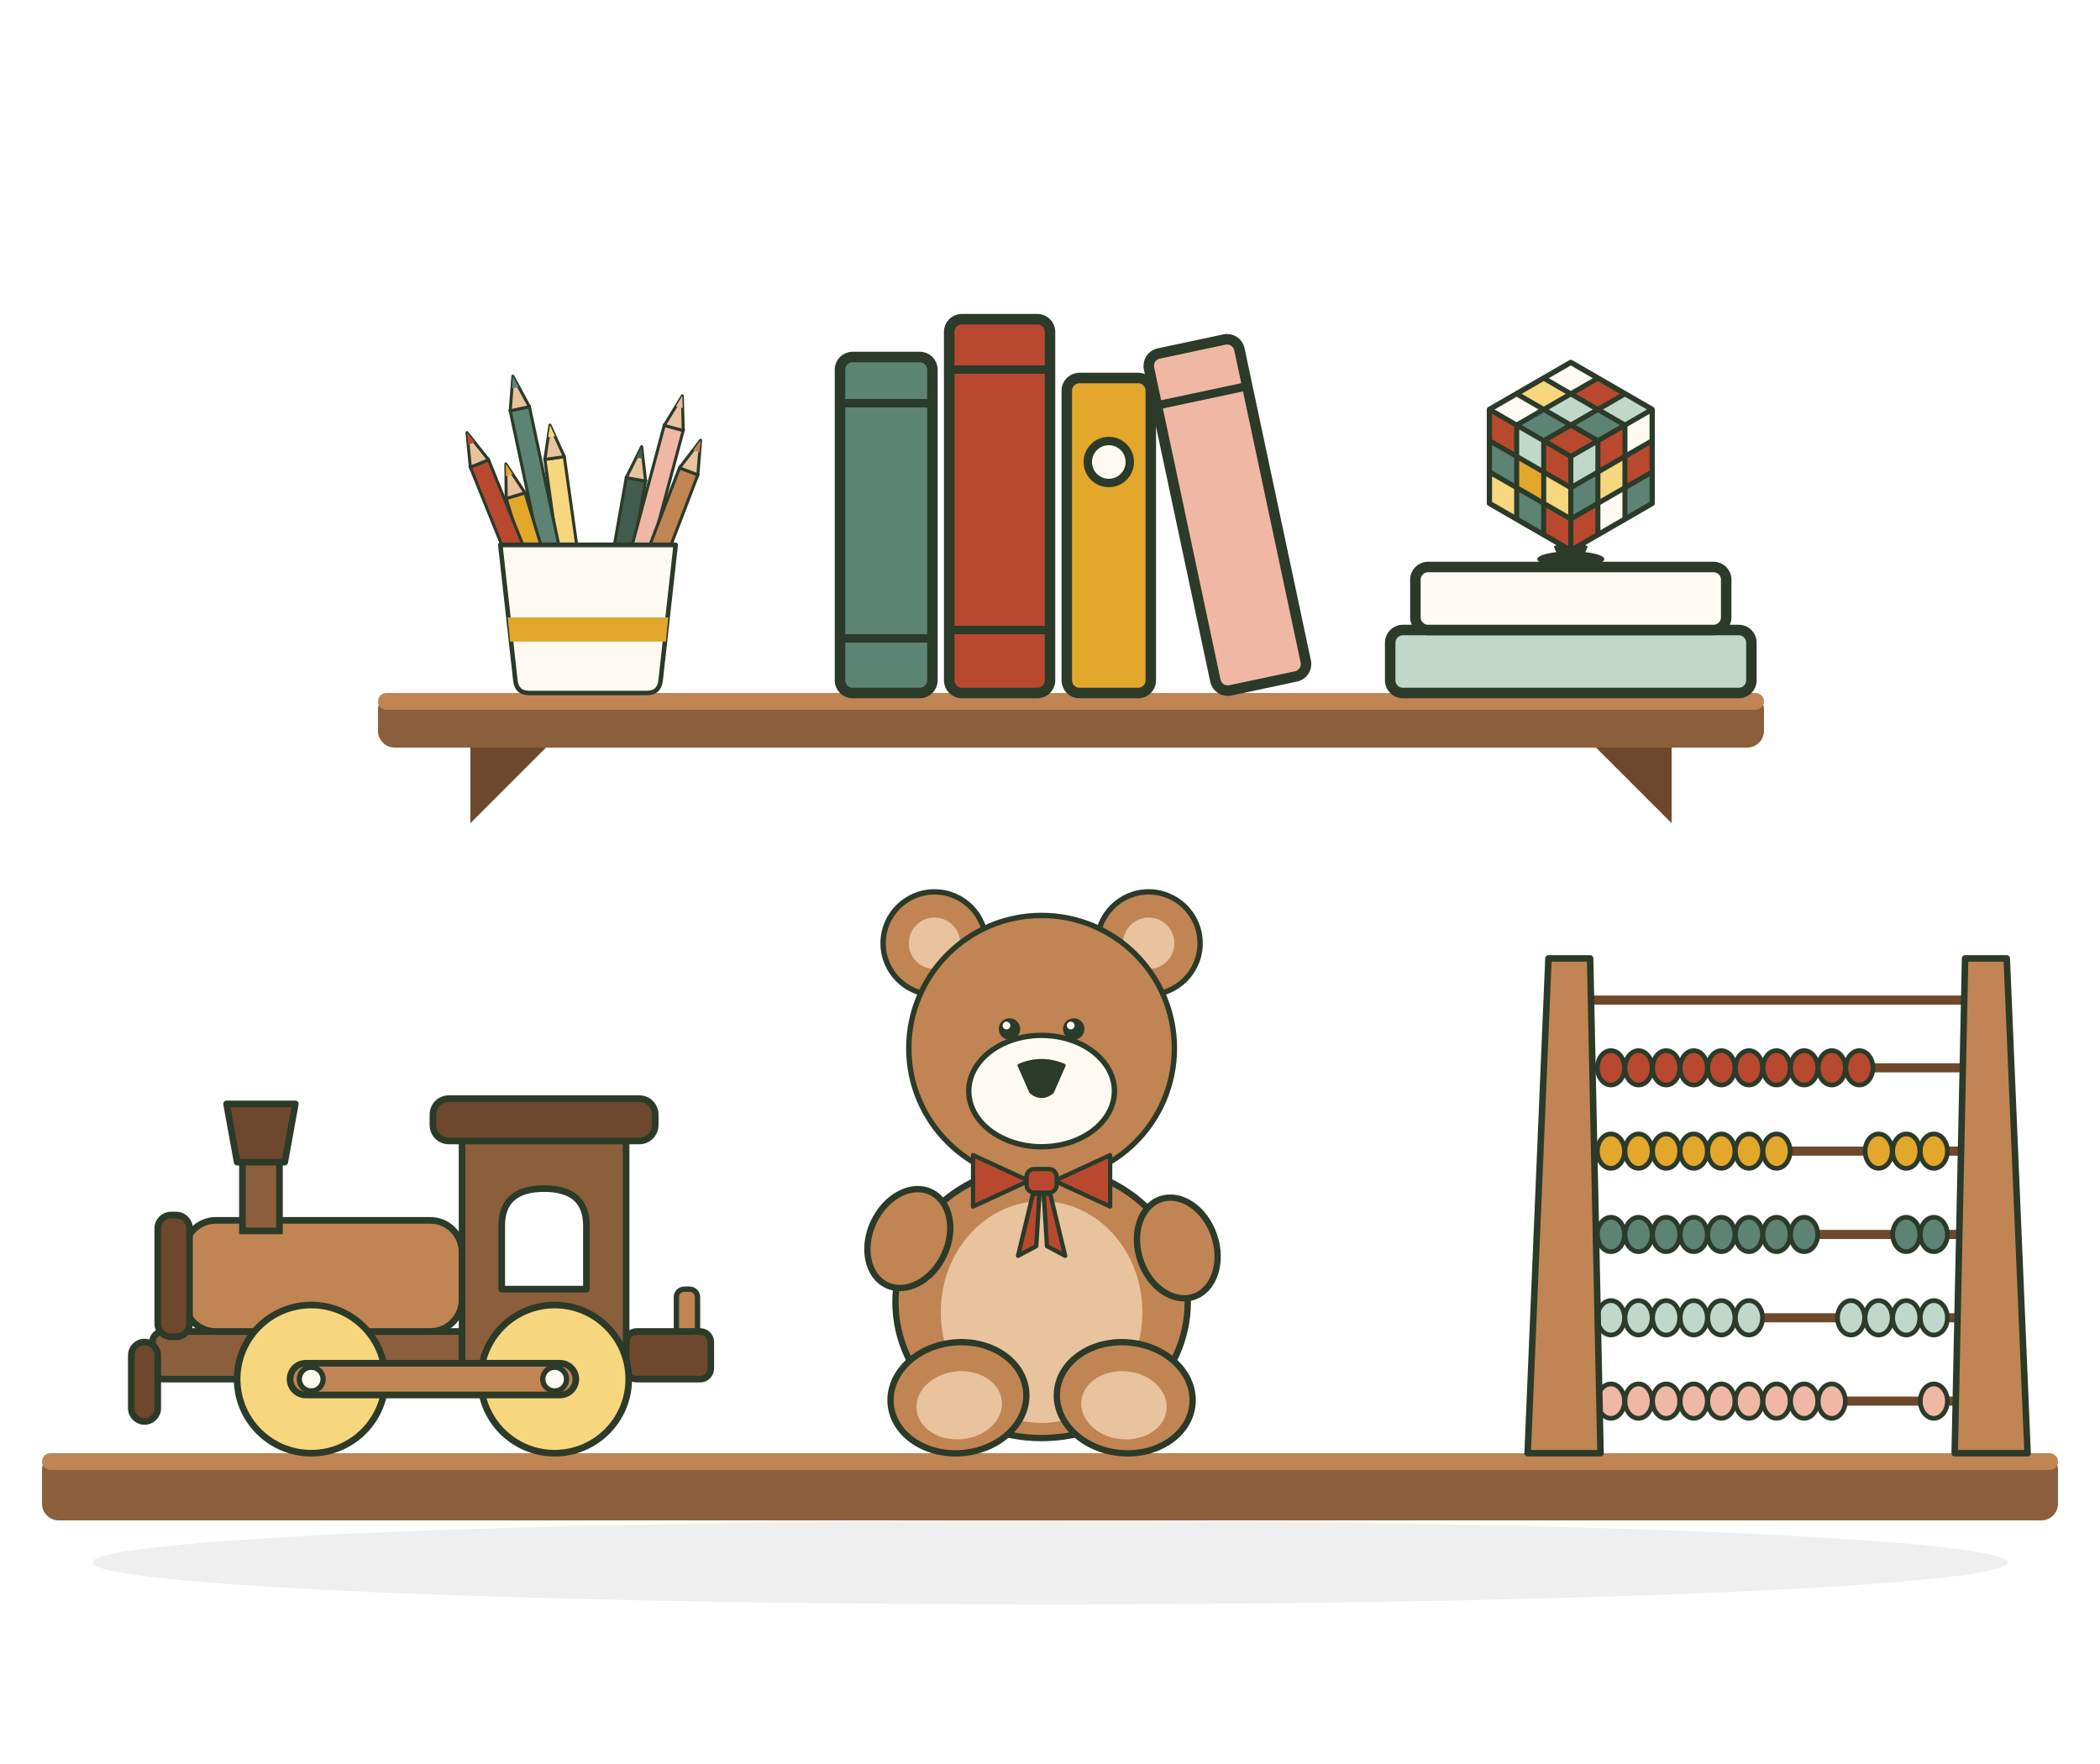
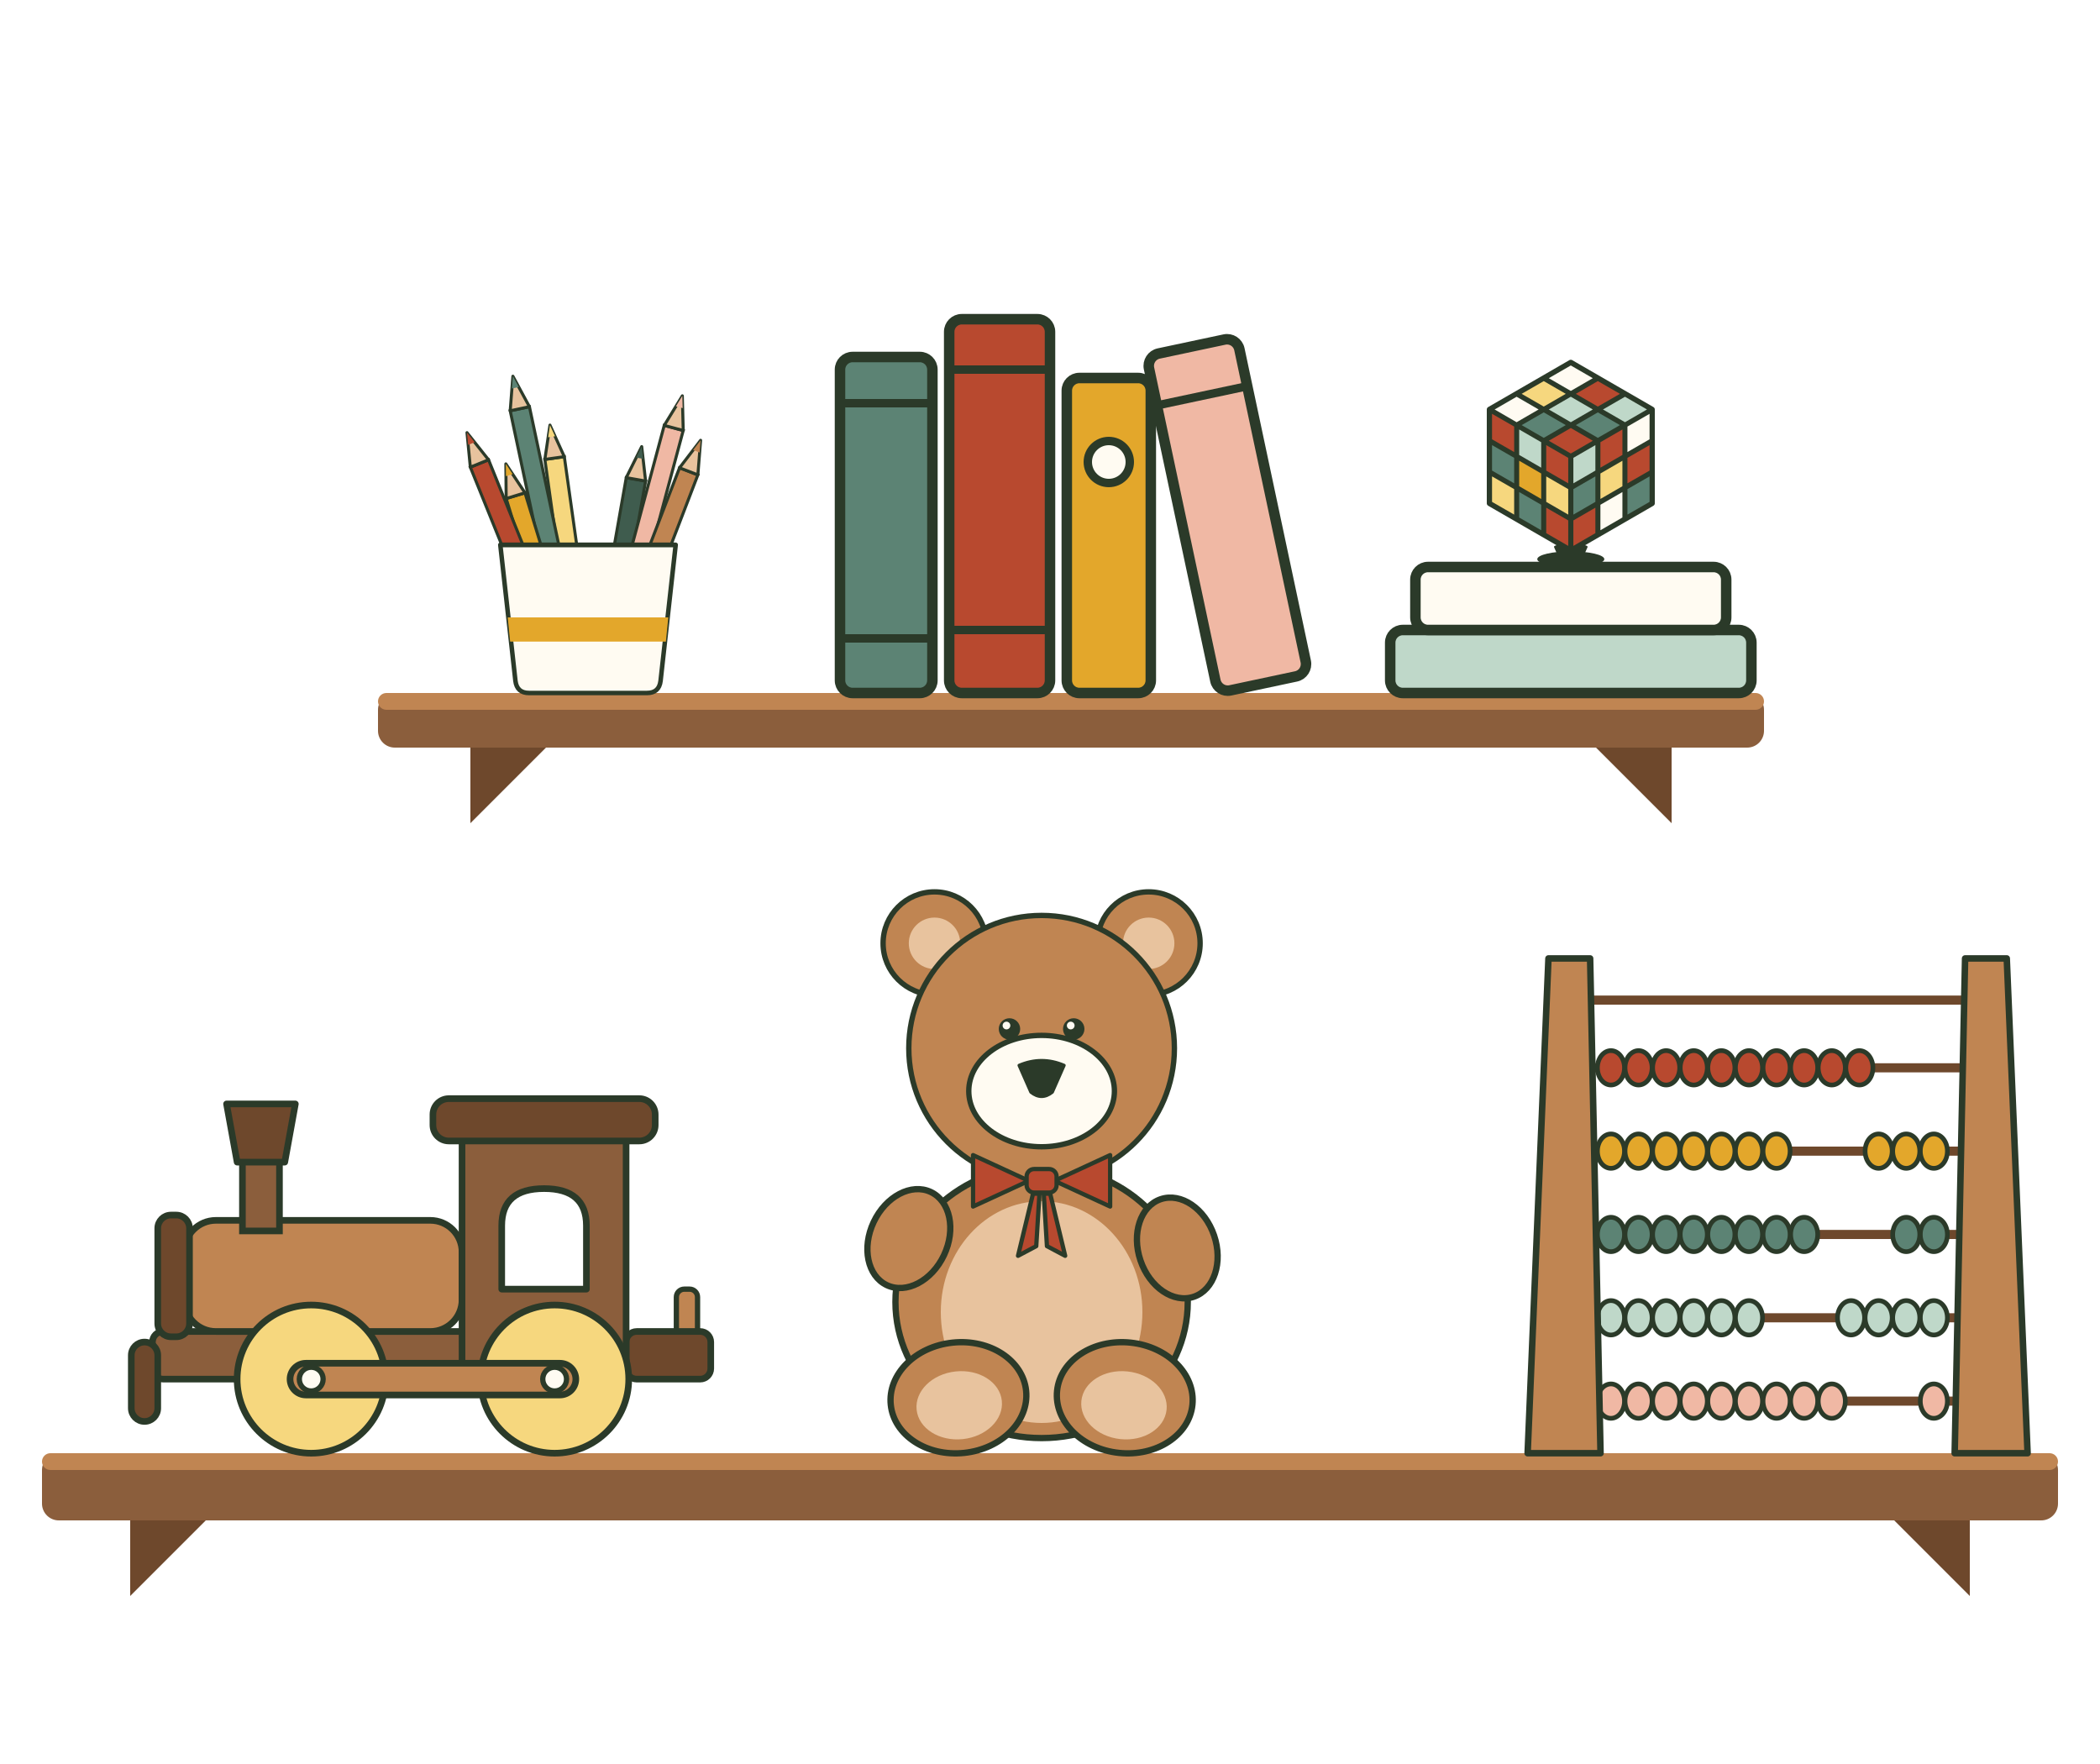
- <svg xmlns="http://www.w3.org/2000/svg" viewBox="0 0 500 420">
-   <ellipse cx="250" cy="372" rx="228" ry="10" fill="rgba(43,58,41,0.08)" />
-   <rect x="90" y="165" width="330" height="13" rx="4" fill="#8B5E3C" />
-   <rect x="90" y="165" width="330" height="4" rx="2" fill="#C08552" />
-   <path d="M112 178 L112 196 L130 178 Z" fill="#6E482C" />
-   <path d="M398 178 L398 196 L380 178 Z" fill="#6E482C" />
-   <g transform="translate(140 165) scale(0.36) translate(-80 -246)">
-     <g transform="translate(57.9,90.6) rotate(-8)">
-       <rect x="-6.5" y="0" width="13" height="110" fill="#F6D77E" stroke="#2B3A29" stroke-width="2" />
-       <polygon points="-6.5,0 6.5,0 0,-22" fill="#E8C39E" stroke="#2B3A29" stroke-width="2" stroke-linejoin="round" />
-       <polygon points="-2.3,-14.2 2.3,-14.2 0,-22" fill="#F6D77E" />
-     </g>
-     <g transform="translate(34.9,58) rotate(-12)">
-       <rect x="-6.5" y="0" width="13" height="145" fill="#5C8374" stroke="#2B3A29" stroke-width="2" />
-       <polygon points="-6.5,0 6.5,0 0,-22" fill="#E8C39E" stroke="#2B3A29" stroke-width="2" stroke-linejoin="round" />
-       <polygon points="-2.3,-14.2 2.3,-14.2 0,-22" fill="#5C8374" />
-     </g>
-     <g transform="translate(32.1,115.5) rotate(-17)">
-       <rect x="-6.5" y="0" width="13" height="88" fill="#E3A72B" stroke="#2B3A29" stroke-width="2" />
-       <polygon points="-6.5,0 6.5,0 0,-22" fill="#E8C39E" stroke="#2B3A29" stroke-width="2" stroke-linejoin="round" />
-       <polygon points="-2.3,-14.2 2.3,-14.2 0,-22" fill="#E3A72B" />
-     </g>
-     <g transform="translate(8.2,94.2) rotate(-22)">
-       <rect x="-6.5" y="0" width="13" height="108" fill="#B8492F" stroke="#2B3A29" stroke-width="2" />
-       <polygon points="-6.5,0 6.5,0 0,-22" fill="#E8C39E" stroke="#2B3A29" stroke-width="2" stroke-linejoin="round" />
-       <polygon points="-2.3,-14.2 2.3,-14.2 0,-22" fill="#B8492F" />
-     </g>
-     <g transform="translate(111.7,104.7) rotate(10)">
-       <rect x="-6.5" y="0" width="13" height="98" fill="#3F5C4E" stroke="#2B3A29" stroke-width="2" />
-       <polygon points="-6.5,0 6.5,0 0,-22" fill="#E8C39E" stroke="#2B3A29" stroke-width="2" stroke-linejoin="round" />
-       <polygon points="-2.3,-14.2 2.3,-14.2 0,-22" fill="#3F5C4E" />
-     </g>
-     <g transform="translate(136.7,70.7) rotate(15)">
-       <rect x="-6.5" y="0" width="13" height="132" fill="#F0B8A4" stroke="#2B3A29" stroke-width="2" />
-       <polygon points="-6.5,0 6.5,0 0,-22" fill="#E8C39E" stroke="#2B3A29" stroke-width="2" stroke-linejoin="round" />
-       <polygon points="-2.3,-14.2 2.3,-14.2 0,-22" fill="#F0B8A4" />
-     </g>
-     <g transform="translate(146.6,99.4) rotate(21)">
-       <rect x="-6.5" y="0" width="13" height="106" fill="#C08552" stroke="#2B3A29" stroke-width="2" />
-       <polygon points="-6.5,0 6.5,0 0,-22" fill="#E8C39E" stroke="#2B3A29" stroke-width="2" stroke-linejoin="round" />
-       <polygon points="-2.3,-14.2 2.3,-14.2 0,-22" fill="#C08552" />
-     </g>
-     <path d="M22 148 L138 148 L128 238 Q127 246 119 246 L41 246 Q33 246 32 238 Z" fill="#FFFBF2" stroke="#2B3A29" stroke-width="3" stroke-linejoin="round" />
-     <path d="M26.9 196 L133.1 196 L131.5 212 L28.5 212 Z" fill="#E3A72B" />
-     <line x1="22" y1="148" x2="138" y2="148" stroke="#2B3A29" stroke-width="3" />
-   </g>
-   <g transform="translate(85 0)">
-     <rect x="115" y="85" width="22" height="80" rx="3" fill="#5C8374" stroke="#2B3A29" stroke-width="2.5" />
-     <line x1="115" y1="96" x2="137" y2="96" stroke="#2B3A29" stroke-width="2" />
-     <line x1="115" y1="152" x2="137" y2="152" stroke="#2B3A29" stroke-width="2" />
-     <rect x="141" y="76" width="24" height="89" rx="3" fill="#B8492F" stroke="#2B3A29" stroke-width="2.5" />
-     <line x1="141" y1="88" x2="165" y2="88" stroke="#2B3A29" stroke-width="2" />
-     <line x1="141" y1="150" x2="165" y2="150" stroke="#2B3A29" stroke-width="2" />
-     <rect x="169" y="90" width="20" height="75" rx="3" fill="#E3A72B" stroke="#2B3A29" stroke-width="2.5" />
-     <circle cx="179" cy="110" r="5" fill="#FFFBF2" stroke="#2B3A29" stroke-width="2" />
-     <g transform="translate(205,165) rotate(-12)">
-       <rect x="0" y="-82" width="22" height="82" rx="3" fill="#F0B8A4" stroke="#2B3A29" stroke-width="2.5" />
-       <line x1="0" y1="-70" x2="22" y2="-70" stroke="#2B3A29" stroke-width="2" />
-     </g>
-     <rect x="246" y="150" width="86" height="15" rx="3" fill="#BFD8C9" stroke="#2B3A29" stroke-width="2.5" />
-     <rect x="252" y="135" width="74" height="15" rx="3" fill="#FFFBF2" stroke="#2B3A29" stroke-width="2.5" />
-   </g>
-   <g transform="translate(374 135) scale(0.266) translate(-150 -223)">
-     <ellipse cx="150" cy="216" rx="30" ry="7" fill="#2B3A29" />
-     <path d="M136 205 Q150 199 164 205 L160 214 Q150 218 140 214 Z" fill="#2B3A29" stroke="#2B3A29" stroke-width="2" stroke-linejoin="round" />
-     <polygon points="150.0,40.0 222.7,82.0 222.7,166.0 150.0,208.0 77.3,166.0 77.3,82.0" fill="#2B3A29" stroke="#2B3A29" stroke-width="5" stroke-linejoin="round" />
-     <polygon points="150.0,42.6 169.7,54.0 150.0,65.4 130.3,54.0" fill="#FFFBF2" />
-     <polygon points="174.2,56.6 194.0,68.0 174.2,79.4 154.5,68.0" fill="#B8492F" />
-     <polygon points="198.5,70.6 218.2,82.0 198.5,93.4 178.8,82.0" fill="#BFD8C9" />
-     <polygon points="125.8,56.6 145.5,68.0 125.8,79.4 106.0,68.0" fill="#F6D77E" />
-     <polygon points="150.0,70.6 169.7,82.0 150.0,93.4 130.3,82.0" fill="#BFD8C9" />
-     <polygon points="174.2,84.6 194.0,96.0 174.2,107.4 154.5,96.0" fill="#5C8374" />
-     <polygon points="101.5,70.6 121.2,82.0 101.5,93.4 81.8,82.0" fill="#FFFBF2" />
-     <polygon points="125.8,84.6 145.5,96.0 125.8,107.4 106.0,96.0" fill="#5C8374" />
-     <polygon points="150.0,98.6 169.7,110.0 150.0,121.4 130.3,110.0" fill="#B8492F" />
-     <polygon points="79.5,85.9 99.3,97.3 99.3,120.1 79.5,108.7" fill="#B8492F" />
-     <polygon points="103.8,99.9 123.5,111.3 123.5,134.1 103.8,122.7" fill="#BFD8C9" />
-     <polygon points="128.0,113.9 147.7,125.3 147.7,148.1 128.0,136.7" fill="#B8492F" />
-     <polygon points="79.5,113.9 99.3,125.3 99.3,148.1 79.5,136.7" fill="#5C8374" />
-     <polygon points="103.8,127.9 123.5,139.3 123.5,162.1 103.8,150.7" fill="#E3A72B" />
-     <polygon points="128.0,141.9 147.7,153.3 147.7,176.1 128.0,164.7" fill="#F6D77E" />
-     <polygon points="79.5,141.9 99.3,153.3 99.3,176.1 79.5,164.7" fill="#F6D77E" />
-     <polygon points="103.8,155.9 123.5,167.3 123.5,190.1 103.8,178.7" fill="#5C8374" />
-     <polygon points="128.0,169.9 147.7,181.3 147.7,204.1 128.0,192.7" fill="#B8492F" />
-     <polygon points="152.3,125.3 172.0,113.9 172.0,136.7 152.3,148.1" fill="#BFD8C9" />
-     <polygon points="176.5,111.3 196.2,99.9 196.2,122.7 176.5,134.1" fill="#B8492F" />
-     <polygon points="200.7,97.3 220.5,85.9 220.5,108.7 200.7,120.1" fill="#FFFBF2" />
-     <polygon points="152.3,153.3 172.0,141.9 172.0,164.7 152.3,176.1" fill="#5C8374" />
-     <polygon points="176.5,139.3 196.2,127.9 196.2,150.7 176.5,162.1" fill="#F6D77E" />
-     <polygon points="200.7,125.3 220.5,113.9 220.5,136.7 200.7,148.1" fill="#B8492F" />
-     <polygon points="152.3,181.3 172.0,169.9 172.0,192.7 152.3,204.1" fill="#B8492F" />
-     <polygon points="176.5,167.3 196.2,155.9 196.2,178.7 176.5,190.1" fill="#FFFBF2" />
-     <polygon points="200.7,153.3 220.5,141.9 220.5,164.7 200.7,176.1" fill="#5C8374" />
-   </g>
-   <rect x="10" y="346" width="480" height="16" rx="4" fill="#8B5E3C" />
-   <rect x="10" y="346" width="480" height="4" rx="2" fill="#C08552" />
-   <g transform="translate(30 346) scale(0.63) translate(-8 -150)">
-     <rect x="18" y="104" width="180" height="18" rx="4" fill="#8B5E3C" stroke="#2B3A29" stroke-width="2.5" />
-     <rect x="216" y="88" width="8" height="18" rx="3" fill="#C08552" stroke="#2B3A29" stroke-width="2" />
-     <rect x="197" y="104" width="32" height="18" rx="4" fill="#6E482C" stroke="#2B3A29" stroke-width="2.5" />
-     <rect x="10" y="108" width="10" height="30" rx="5" fill="#6E482C" stroke="#2B3A29" stroke-width="2.5" />
-     <rect x="30" y="62" width="105" height="42" rx="12" fill="#C08552" stroke="#2B3A29" stroke-width="2.5" />
-     <rect x="20" y="60" width="12" height="46" rx="5" fill="#6E482C" stroke="#2B3A29" stroke-width="2.5" />
-     <rect x="52" y="38" width="14" height="28" fill="#8B5E3C" stroke="#2B3A29" stroke-width="2.5" />
-     <path d="M46 18 L72 18 L68 40 L50 40 Z" fill="#6E482C" stroke="#2B3A29" stroke-width="2.5" stroke-linejoin="round" />
-     <path d="M135 28 H197 V122 H135 Z M150 88 V64 Q150 50 166 50 Q182 50 182 64 V88 Z" fill="#8B5E3C" fill-rule="evenodd" stroke="#2B3A29" stroke-width="2.5" stroke-linejoin="round" />
-     <rect x="124" y="16" width="84" height="16" rx="6" fill="#6E482C" stroke="#2B3A29" stroke-width="2.5" />
-     <circle cx="78" cy="122" r="28" fill="#F6D77E" stroke="#2B3A29" stroke-width="2.5" />
-     <circle cx="170" cy="122" r="28" fill="#F6D77E" stroke="#2B3A29" stroke-width="2.5" />
-     <rect x="70" y="116" width="108" height="12" rx="6" fill="#C08552" stroke="#2B3A29" stroke-width="2.5" />
-     <circle cx="78" cy="122" r="4.5" fill="#FFFBF2" stroke="#2B3A29" stroke-width="2" />
-     <circle cx="170" cy="122" r="4.5" fill="#FFFBF2" stroke="#2B3A29" stroke-width="2" />
-   </g>
-   <g transform="translate(248 346) scale(0.6) translate(-110 -254)">
-     <g transform="translate(0 6)">
-       <g transform="translate(110 140) scale(0.85) translate(-110 -140)">
-         <circle cx="60" cy="29" r="24" fill="#C08552" stroke="#2B3A29" stroke-width="2.5" />
-         <circle cx="160" cy="29" r="24" fill="#C08552" stroke="#2B3A29" stroke-width="2.5" />
-         <circle cx="60" cy="29" r="12" fill="#E8C39E" />
-         <circle cx="160" cy="29" r="12" fill="#E8C39E" />
-       </g>
-       <ellipse cx="110" cy="188" rx="58" ry="54" fill="#C08552" stroke="#2B3A29" stroke-width="2.5" />
-       <ellipse cx="121.306" cy="122.819" rx="15.423" ry="20.437" fill="#c08552" stroke="#2b3a29" stroke-width="2.5" transform="rotate(25.25297)" />
-       <ellipse cx="101.621" cy="-210.379" rx="15.423" ry="20.437" fill="#c08552" stroke="#2b3a29" stroke-width="2.5" transform="matrix(0.9469468,-0.3213904,-0.3213904,-0.9469468,0,0)" />
-       <ellipse cx="110" cy="192" rx="40" ry="44" fill="#E8C39E" />
-       <g transform="rotate(-6 77 226)">
-         <ellipse cx="77" cy="226" rx="27" ry="22" fill="#C08552" stroke="#2B3A29" stroke-width="2.5" />
-         <ellipse cx="77" cy="229" rx="17" ry="13.5" fill="#E8C39E" />
-       </g>
-       <g transform="rotate(6 143 226)">
-         <ellipse cx="143" cy="226" rx="27" ry="22" fill="#C08552" stroke="#2B3A29" stroke-width="2.5" />
-         <ellipse cx="143" cy="229" rx="17" ry="13.5" fill="#E8C39E" />
-       </g>
-       <g transform="translate(110 140) scale(0.85) translate(-110 -140)">
-         <circle cx="110" cy="78" r="62" fill="#C08552" stroke="#2B3A29" stroke-width="2.5" />
-         <ellipse cx="110" cy="98" rx="34" ry="26" fill="#FFFBF2" stroke="#2B3A29" stroke-width="2.5" />
-         <path d="M99.5 86 Q110 81.5 120.5 86 L115 98.5 Q110 102.5 105 98.5 Z" fill="#2B3A29" stroke="#2B3A29" stroke-width="1.5" stroke-linejoin="round" />
-         <circle cx="95" cy="69" r="5" fill="#2B3A29" />
-         <circle cx="125" cy="69" r="5" fill="#2B3A29" />
-         <circle cx="93.6" cy="67.4" r="1.8" fill="#FFFBF2" />
-         <circle cx="123.6" cy="67.4" r="1.8" fill="#FFFBF2" />
-         <path d="m 106,145.897 -7,29 8.5,-4.5 1.5,-24.5 z" fill="#b8492f" stroke="#2b3a29" stroke-width="2" stroke-linejoin="round" />
-         <path d="m 114,145.897 7,29 -8.5,-4.5 -1.5,-24.5 z" fill="#b8492f" stroke="#2b3a29" stroke-width="2" stroke-linejoin="round" />
-         <polygon points="78,143 78,119 104,131 " fill="#b8492f" stroke="#2b3a29" stroke-width="2" stroke-linejoin="round" transform="translate(0,8.896734)" />
-         <polygon points="142,143 142,119 116,131 " fill="#b8492f" stroke="#2b3a29" stroke-width="2" stroke-linejoin="round" transform="translate(0,8.896734)" />
-         <rect x="103" y="134.397" width="14" height="11" rx="3.5" fill="#b8492f" stroke="#2b3a29" stroke-width="2" />
-       </g>
-     </g>
-   </g>
-   <g transform="translate(360 346) scale(0.62) translate(-8 -206)">
-     <line x1="34" y1="32" x2="186" y2="32" stroke="#6E482C" stroke-width="3.5" />
-     <line x1="36" y1="58" x2="184" y2="58" stroke="#6E482C" stroke-width="3.5" />
-     <line x1="36" y1="90" x2="184" y2="90" stroke="#6E482C" stroke-width="3.5" />
-     <line x1="36" y1="122" x2="184" y2="122" stroke="#6E482C" stroke-width="3.5" />
-     <line x1="36" y1="154" x2="184" y2="154" stroke="#6E482C" stroke-width="3.5" />
-     <line x1="36" y1="186" x2="184" y2="186" stroke="#6E482C" stroke-width="3.5" />
-     <ellipse cx="46.0" cy="58" rx="5.2" ry="6.6" fill="#B8492F" stroke="#2B3A29" stroke-width="1.8" />
-     <ellipse cx="56.6" cy="58" rx="5.2" ry="6.6" fill="#B8492F" stroke="#2B3A29" stroke-width="1.8" />
-     <ellipse cx="67.2" cy="58" rx="5.2" ry="6.6" fill="#B8492F" stroke="#2B3A29" stroke-width="1.8" />
-     <ellipse cx="77.8" cy="58" rx="5.2" ry="6.6" fill="#B8492F" stroke="#2B3A29" stroke-width="1.8" />
-     <ellipse cx="88.4" cy="58" rx="5.2" ry="6.6" fill="#B8492F" stroke="#2B3A29" stroke-width="1.8" />
-     <ellipse cx="99.0" cy="58" rx="5.2" ry="6.6" fill="#B8492F" stroke="#2B3A29" stroke-width="1.8" />
-     <ellipse cx="109.6" cy="58" rx="5.2" ry="6.6" fill="#B8492F" stroke="#2B3A29" stroke-width="1.8" />
-     <ellipse cx="120.2" cy="58" rx="5.2" ry="6.6" fill="#B8492F" stroke="#2B3A29" stroke-width="1.8" />
-     <ellipse cx="130.8" cy="58" rx="5.2" ry="6.6" fill="#B8492F" stroke="#2B3A29" stroke-width="1.8" />
-     <ellipse cx="141.4" cy="58" rx="5.2" ry="6.6" fill="#B8492F" stroke="#2B3A29" stroke-width="1.8" />
-     <ellipse cx="46.0" cy="90" rx="5.2" ry="6.6" fill="#E3A72B" stroke="#2B3A29" stroke-width="1.8" />
-     <ellipse cx="56.6" cy="90" rx="5.2" ry="6.6" fill="#E3A72B" stroke="#2B3A29" stroke-width="1.8" />
-     <ellipse cx="67.2" cy="90" rx="5.2" ry="6.6" fill="#E3A72B" stroke="#2B3A29" stroke-width="1.8" />
-     <ellipse cx="77.8" cy="90" rx="5.2" ry="6.6" fill="#E3A72B" stroke="#2B3A29" stroke-width="1.8" />
-     <ellipse cx="88.4" cy="90" rx="5.2" ry="6.6" fill="#E3A72B" stroke="#2B3A29" stroke-width="1.8" />
-     <ellipse cx="99.0" cy="90" rx="5.2" ry="6.6" fill="#E3A72B" stroke="#2B3A29" stroke-width="1.8" />
-     <ellipse cx="109.6" cy="90" rx="5.2" ry="6.6" fill="#E3A72B" stroke="#2B3A29" stroke-width="1.8" />
-     <ellipse cx="170.0" cy="90" rx="5.2" ry="6.6" fill="#E3A72B" stroke="#2B3A29" stroke-width="1.8" />
-     <ellipse cx="159.4" cy="90" rx="5.2" ry="6.6" fill="#E3A72B" stroke="#2B3A29" stroke-width="1.8" />
-     <ellipse cx="148.8" cy="90" rx="5.2" ry="6.6" fill="#E3A72B" stroke="#2B3A29" stroke-width="1.8" />
-     <ellipse cx="46.0" cy="122" rx="5.2" ry="6.6" fill="#5C8374" stroke="#2B3A29" stroke-width="1.8" />
-     <ellipse cx="56.6" cy="122" rx="5.2" ry="6.6" fill="#5C8374" stroke="#2B3A29" stroke-width="1.8" />
-     <ellipse cx="67.2" cy="122" rx="5.2" ry="6.6" fill="#5C8374" stroke="#2B3A29" stroke-width="1.8" />
-     <ellipse cx="77.8" cy="122" rx="5.2" ry="6.6" fill="#5C8374" stroke="#2B3A29" stroke-width="1.8" />
-     <ellipse cx="88.4" cy="122" rx="5.2" ry="6.6" fill="#5C8374" stroke="#2B3A29" stroke-width="1.8" />
-     <ellipse cx="99.0" cy="122" rx="5.2" ry="6.6" fill="#5C8374" stroke="#2B3A29" stroke-width="1.8" />
-     <ellipse cx="109.6" cy="122" rx="5.2" ry="6.6" fill="#5C8374" stroke="#2B3A29" stroke-width="1.8" />
-     <ellipse cx="120.2" cy="122" rx="5.2" ry="6.6" fill="#5C8374" stroke="#2B3A29" stroke-width="1.8" />
-     <ellipse cx="170.0" cy="122" rx="5.2" ry="6.6" fill="#5C8374" stroke="#2B3A29" stroke-width="1.8" />
-     <ellipse cx="159.4" cy="122" rx="5.2" ry="6.6" fill="#5C8374" stroke="#2B3A29" stroke-width="1.8" />
-     <ellipse cx="46.0" cy="154" rx="5.2" ry="6.6" fill="#BFD8C9" stroke="#2B3A29" stroke-width="1.8" />
-     <ellipse cx="56.6" cy="154" rx="5.2" ry="6.6" fill="#BFD8C9" stroke="#2B3A29" stroke-width="1.8" />
-     <ellipse cx="67.2" cy="154" rx="5.2" ry="6.6" fill="#BFD8C9" stroke="#2B3A29" stroke-width="1.8" />
-     <ellipse cx="77.8" cy="154" rx="5.2" ry="6.6" fill="#BFD8C9" stroke="#2B3A29" stroke-width="1.8" />
-     <ellipse cx="88.4" cy="154" rx="5.2" ry="6.6" fill="#BFD8C9" stroke="#2B3A29" stroke-width="1.8" />
-     <ellipse cx="99.0" cy="154" rx="5.2" ry="6.6" fill="#BFD8C9" stroke="#2B3A29" stroke-width="1.8" />
-     <ellipse cx="170.0" cy="154" rx="5.2" ry="6.6" fill="#BFD8C9" stroke="#2B3A29" stroke-width="1.8" />
-     <ellipse cx="159.4" cy="154" rx="5.2" ry="6.6" fill="#BFD8C9" stroke="#2B3A29" stroke-width="1.8" />
-     <ellipse cx="148.8" cy="154" rx="5.2" ry="6.6" fill="#BFD8C9" stroke="#2B3A29" stroke-width="1.8" />
-     <ellipse cx="138.2" cy="154" rx="5.2" ry="6.6" fill="#BFD8C9" stroke="#2B3A29" stroke-width="1.8" />
-     <ellipse cx="46.0" cy="186" rx="5.2" ry="6.6" fill="#F0B8A4" stroke="#2B3A29" stroke-width="1.8" />
-     <ellipse cx="56.6" cy="186" rx="5.2" ry="6.6" fill="#F0B8A4" stroke="#2B3A29" stroke-width="1.8" />
-     <ellipse cx="67.2" cy="186" rx="5.2" ry="6.6" fill="#F0B8A4" stroke="#2B3A29" stroke-width="1.8" />
-     <ellipse cx="77.8" cy="186" rx="5.2" ry="6.6" fill="#F0B8A4" stroke="#2B3A29" stroke-width="1.8" />
-     <ellipse cx="88.4" cy="186" rx="5.2" ry="6.6" fill="#F0B8A4" stroke="#2B3A29" stroke-width="1.8" />
-     <ellipse cx="99.0" cy="186" rx="5.2" ry="6.6" fill="#F0B8A4" stroke="#2B3A29" stroke-width="1.8" />
-     <ellipse cx="109.6" cy="186" rx="5.2" ry="6.6" fill="#F0B8A4" stroke="#2B3A29" stroke-width="1.8" />
-     <ellipse cx="120.2" cy="186" rx="5.2" ry="6.6" fill="#F0B8A4" stroke="#2B3A29" stroke-width="1.8" />
-     <ellipse cx="130.8" cy="186" rx="5.2" ry="6.6" fill="#F0B8A4" stroke="#2B3A29" stroke-width="1.8" />
-     <ellipse cx="170.0" cy="186" rx="5.2" ry="6.6" fill="#F0B8A4" stroke="#2B3A29" stroke-width="1.8" />
-     <path d="M22 16 L38 16 L42 206 L14 206 Z" fill="#C08552" stroke="#2B3A29" stroke-width="2.5" stroke-linejoin="round" />
-     <path d="M182 16 L198 16 L206 206 L178 206 Z" fill="#C08552" stroke="#2B3A29" stroke-width="2.5" stroke-linejoin="round" />
-   </g>
+ <svg xmlns="http://www.w3.org/2000/svg" viewBox="0 0 500 420" version="1.1" id="svg138">
+   <defs id="defs138" />
+   <rect x="90" y="165" width="330" height="13" rx="4" fill="#8B5E3C" id="rect1" />
+   <rect x="90" y="165" width="330" height="4" rx="2" fill="#C08552" id="rect2" />
+   <path d="M112 178 L112 196 L130 178 Z" fill="#6E482C" id="path2" />
+   <path d="M398 178 L398 196 L380 178 Z" fill="#6E482C" id="path3" />
+   <g transform="translate(140 165) scale(0.36) translate(-80 -246)" id="g17">
+     <g transform="translate(57.9,90.6) rotate(-8)" id="g4">
+       <rect x="-6.5" y="0" width="13" height="110" fill="#F6D77E" stroke="#2B3A29" stroke-width="2" id="rect3" />
+       <polygon points="-6.5,0 6.5,0 0,-22" fill="#E8C39E" stroke="#2B3A29" stroke-width="2" stroke-linejoin="round" id="polygon3" />
+       <polygon points="-2.3,-14.2 2.3,-14.2 0,-22" fill="#F6D77E" id="polygon4" />
+     </g>
+     <g transform="translate(34.9,58) rotate(-12)" id="g6">
+       <rect x="-6.5" y="0" width="13" height="145" fill="#5C8374" stroke="#2B3A29" stroke-width="2" id="rect4" />
+       <polygon points="-6.5,0 6.5,0 0,-22" fill="#E8C39E" stroke="#2B3A29" stroke-width="2" stroke-linejoin="round" id="polygon5" />
+       <polygon points="-2.3,-14.2 2.3,-14.2 0,-22" fill="#5C8374" id="polygon6" />
+     </g>
+     <g transform="translate(32.1,115.5) rotate(-17)" id="g8">
+       <rect x="-6.5" y="0" width="13" height="88" fill="#E3A72B" stroke="#2B3A29" stroke-width="2" id="rect6" />
+       <polygon points="-6.5,0 6.5,0 0,-22" fill="#E8C39E" stroke="#2B3A29" stroke-width="2" stroke-linejoin="round" id="polygon7" />
+       <polygon points="-2.3,-14.2 2.3,-14.2 0,-22" fill="#E3A72B" id="polygon8" />
+     </g>
+     <g transform="translate(8.2,94.2) rotate(-22)" id="g10">
+       <rect x="-6.5" y="0" width="13" height="108" fill="#B8492F" stroke="#2B3A29" stroke-width="2" id="rect8" />
+       <polygon points="-6.5,0 6.5,0 0,-22" fill="#E8C39E" stroke="#2B3A29" stroke-width="2" stroke-linejoin="round" id="polygon9" />
+       <polygon points="-2.3,-14.2 2.3,-14.2 0,-22" fill="#B8492F" id="polygon10" />
+     </g>
+     <g transform="translate(111.7,104.7) rotate(10)" id="g12">
+       <rect x="-6.5" y="0" width="13" height="98" fill="#3F5C4E" stroke="#2B3A29" stroke-width="2" id="rect10" />
+       <polygon points="-6.5,0 6.5,0 0,-22" fill="#E8C39E" stroke="#2B3A29" stroke-width="2" stroke-linejoin="round" id="polygon11" />
+       <polygon points="-2.3,-14.2 2.3,-14.2 0,-22" fill="#3F5C4E" id="polygon12" />
+     </g>
+     <g transform="translate(136.7,70.7) rotate(15)" id="g14">
+       <rect x="-6.5" y="0" width="13" height="132" fill="#F0B8A4" stroke="#2B3A29" stroke-width="2" id="rect12" />
+       <polygon points="-6.5,0 6.5,0 0,-22" fill="#E8C39E" stroke="#2B3A29" stroke-width="2" stroke-linejoin="round" id="polygon13" />
+       <polygon points="-2.3,-14.2 2.3,-14.2 0,-22" fill="#F0B8A4" id="polygon14" />
+     </g>
+     <g transform="translate(146.6,99.4) rotate(21)" id="g16">
+       <rect x="-6.5" y="0" width="13" height="106" fill="#C08552" stroke="#2B3A29" stroke-width="2" id="rect14" />
+       <polygon points="-6.5,0 6.5,0 0,-22" fill="#E8C39E" stroke="#2B3A29" stroke-width="2" stroke-linejoin="round" id="polygon15" />
+       <polygon points="-2.3,-14.2 2.3,-14.2 0,-22" fill="#C08552" id="polygon16" />
+     </g>
+     <path d="M22 148 L138 148 L128 238 Q127 246 119 246 L41 246 Q33 246 32 238 Z" fill="#FFFBF2" stroke="#2B3A29" stroke-width="3" stroke-linejoin="round" id="path16" />
+     <path d="M26.9 196 L133.1 196 L131.5 212 L28.5 212 Z" fill="#E3A72B" id="path17" />
+     <line x1="22" y1="148" x2="138" y2="148" stroke="#2B3A29" stroke-width="3" id="line17" />
+   </g>
+   <g transform="translate(85 0)" id="g25">
+     <g id="g23">
+       <rect x="115" y="85" width="22" height="80" rx="3" fill="#5C8374" stroke="#2B3A29" stroke-width="2.5" id="rect17" />
+       <line x1="115" y1="96" x2="137" y2="96" stroke="#2B3A29" stroke-width="2" id="line18" />
+       <line x1="115" y1="152" x2="137" y2="152" stroke="#2B3A29" stroke-width="2" id="line19" />
+       <rect x="141" y="76" width="24" height="89" rx="3" fill="#B8492F" stroke="#2B3A29" stroke-width="2.5" id="rect19" />
+       <line x1="141" y1="88" x2="165" y2="88" stroke="#2B3A29" stroke-width="2" id="line20" />
+       <line x1="141" y1="150" x2="165" y2="150" stroke="#2B3A29" stroke-width="2" id="line21" />
+       <rect x="169" y="90" width="20" height="75" rx="3" fill="#E3A72B" stroke="#2B3A29" stroke-width="2.5" id="rect21" />
+       <circle cx="179" cy="110" r="5" fill="#FFFBF2" stroke="#2B3A29" stroke-width="2" id="circle21" />
+       <g transform="translate(205,165) rotate(-12)" id="g22">
+         <rect x="0" y="-82" width="22" height="82" rx="3" fill="#F0B8A4" stroke="#2B3A29" stroke-width="2.5" id="rect22" />
+         <line x1="0" y1="-70" x2="22" y2="-70" stroke="#2B3A29" stroke-width="2" id="line22" />
+       </g>
+     </g>
+     <g id="g24">
+       <rect x="246" y="150" width="86" height="15" rx="3" fill="#BFD8C9" stroke="#2B3A29" stroke-width="2.5" id="rect23" />
+       <rect x="252" y="135" width="74" height="15" rx="3" fill="#FFFBF2" stroke="#2B3A29" stroke-width="2.5" id="rect24" />
+     </g>
+   </g>
+   <g transform="translate(374 135) scale(0.266) translate(-150 -223)" id="g52">
+     <ellipse cx="150" cy="216" rx="30" ry="7" fill="#2B3A29" id="ellipse25" />
+     <path d="M136 205 Q150 199 164 205 L160 214 Q150 218 140 214 Z" fill="#2B3A29" stroke="#2B3A29" stroke-width="2" stroke-linejoin="round" id="path25" />
+     <polygon points="150.0,40.0 222.7,82.0 222.7,166.0 150.0,208.0 77.3,166.0 77.3,82.0" fill="#2B3A29" stroke="#2B3A29" stroke-width="5" stroke-linejoin="round" id="polygon25" />
+     <polygon points="150.0,42.6 169.7,54.0 150.0,65.4 130.3,54.0" fill="#FFFBF2" id="polygon26" />
+     <polygon points="174.2,56.6 194.0,68.0 174.2,79.4 154.5,68.0" fill="#B8492F" id="polygon27" />
+     <polygon points="198.5,70.6 218.2,82.0 198.5,93.4 178.8,82.0" fill="#BFD8C9" id="polygon28" />
+     <polygon points="125.8,56.6 145.5,68.0 125.8,79.4 106.0,68.0" fill="#F6D77E" id="polygon29" />
+     <polygon points="150.0,70.6 169.7,82.0 150.0,93.4 130.3,82.0" fill="#BFD8C9" id="polygon30" />
+     <polygon points="174.2,84.6 194.0,96.0 174.2,107.4 154.5,96.0" fill="#5C8374" id="polygon31" />
+     <polygon points="101.5,70.6 121.2,82.0 101.5,93.4 81.8,82.0" fill="#FFFBF2" id="polygon32" />
+     <polygon points="125.8,84.6 145.5,96.0 125.8,107.4 106.0,96.0" fill="#5C8374" id="polygon33" />
+     <polygon points="150.0,98.6 169.7,110.0 150.0,121.4 130.3,110.0" fill="#B8492F" id="polygon34" />
+     <polygon points="79.5,85.9 99.3,97.3 99.3,120.1 79.5,108.7" fill="#B8492F" id="polygon35" />
+     <polygon points="103.8,99.9 123.5,111.3 123.5,134.1 103.8,122.7" fill="#BFD8C9" id="polygon36" />
+     <polygon points="128.0,113.9 147.7,125.3 147.7,148.1 128.0,136.7" fill="#B8492F" id="polygon37" />
+     <polygon points="79.5,113.9 99.3,125.3 99.3,148.1 79.5,136.7" fill="#5C8374" id="polygon38" />
+     <polygon points="103.8,127.9 123.5,139.3 123.5,162.1 103.8,150.7" fill="#E3A72B" id="polygon39" />
+     <polygon points="128.0,141.9 147.7,153.3 147.7,176.1 128.0,164.7" fill="#F6D77E" id="polygon40" />
+     <polygon points="79.5,141.9 99.3,153.3 99.3,176.1 79.5,164.7" fill="#F6D77E" id="polygon41" />
+     <polygon points="103.8,155.9 123.5,167.3 123.5,190.1 103.8,178.7" fill="#5C8374" id="polygon42" />
+     <polygon points="128.0,169.9 147.7,181.3 147.7,204.1 128.0,192.7" fill="#B8492F" id="polygon43" />
+     <polygon points="152.3,125.3 172.0,113.9 172.0,136.7 152.3,148.1" fill="#BFD8C9" id="polygon44" />
+     <polygon points="176.5,111.3 196.2,99.9 196.2,122.7 176.5,134.1" fill="#B8492F" id="polygon45" />
+     <polygon points="200.7,97.3 220.5,85.9 220.5,108.7 200.7,120.1" fill="#FFFBF2" id="polygon46" />
+     <polygon points="152.3,153.3 172.0,141.9 172.0,164.7 152.3,176.1" fill="#5C8374" id="polygon47" />
+     <polygon points="176.5,139.3 196.2,127.9 196.2,150.7 176.5,162.1" fill="#F6D77E" id="polygon48" />
+     <polygon points="200.7,125.3 220.5,113.9 220.5,136.7 200.7,148.1" fill="#B8492F" id="polygon49" />
+     <polygon points="152.3,181.3 172.0,169.9 172.0,192.7 152.3,204.1" fill="#B8492F" id="polygon50" />
+     <polygon points="176.5,167.3 196.2,155.9 196.2,178.7 176.5,190.1" fill="#FFFBF2" id="polygon51" />
+     <polygon points="200.7,153.3 220.5,141.9 220.5,164.7 200.7,176.1" fill="#5C8374" id="polygon52" />
+   </g>
+   <rect x="10" y="346" width="480" height="16" rx="4" fill="#8b5e3c" id="rect52" />
+   <rect x="10" y="346" width="480" height="4" rx="2" fill="#c08552" id="rect53" />
+   <g transform="translate(30 346) scale(0.63) translate(-8 -150)" id="g64">
+     <rect x="18" y="104" width="180" height="18" rx="4" fill="#8B5E3C" stroke="#2B3A29" stroke-width="2.5" id="rect54" />
+     <rect x="216" y="88" width="8" height="18" rx="3" fill="#C08552" stroke="#2B3A29" stroke-width="2" id="rect55" />
+     <rect x="197" y="104" width="32" height="18" rx="4" fill="#6E482C" stroke="#2B3A29" stroke-width="2.5" id="rect56" />
+     <rect x="10" y="108" width="10" height="30" rx="5" fill="#6E482C" stroke="#2B3A29" stroke-width="2.5" id="rect57" />
+     <rect x="30" y="62" width="105" height="42" rx="12" fill="#C08552" stroke="#2B3A29" stroke-width="2.5" id="rect58" />
+     <rect x="20" y="60" width="12" height="46" rx="5" fill="#6E482C" stroke="#2B3A29" stroke-width="2.5" id="rect59" />
+     <rect x="52" y="38" width="14" height="28" fill="#8B5E3C" stroke="#2B3A29" stroke-width="2.5" id="rect60" />
+     <path d="M46 18 L72 18 L68 40 L50 40 Z" fill="#6E482C" stroke="#2B3A29" stroke-width="2.5" stroke-linejoin="round" id="path60" />
+     <path d="M135 28 H197 V122 H135 Z M150 88 V64 Q150 50 166 50 Q182 50 182 64 V88 Z" fill="#8B5E3C" fill-rule="evenodd" stroke="#2B3A29" stroke-width="2.5" stroke-linejoin="round" id="path61" />
+     <rect x="124" y="16" width="84" height="16" rx="6" fill="#6E482C" stroke="#2B3A29" stroke-width="2.5" id="rect61" />
+     <circle cx="78" cy="122" r="28" fill="#F6D77E" stroke="#2B3A29" stroke-width="2.5" id="circle61" />
+     <circle cx="170" cy="122" r="28" fill="#F6D77E" stroke="#2B3A29" stroke-width="2.5" id="circle62" />
+     <rect x="70" y="116" width="108" height="12" rx="6" fill="#C08552" stroke="#2B3A29" stroke-width="2.5" id="rect62" />
+     <circle cx="78" cy="122" r="4.5" fill="#FFFBF2" stroke="#2B3A29" stroke-width="2" id="circle63" />
+     <circle cx="170" cy="122" r="4.5" fill="#FFFBF2" stroke="#2B3A29" stroke-width="2" id="circle64" />
+   </g>
+   <g transform="translate(248 346) scale(0.6) translate(-110 -254)" id="g83">
+     <g transform="translate(0 6)" id="g82">
+       <g transform="translate(110 140) scale(0.85) translate(-110 -140)" id="g68">
+         <circle cx="60" cy="29" r="24" fill="#C08552" stroke="#2B3A29" stroke-width="2.5" id="circle65" />
+         <circle cx="160" cy="29" r="24" fill="#C08552" stroke="#2B3A29" stroke-width="2.5" id="circle66" />
+         <circle cx="60" cy="29" r="12" fill="#E8C39E" id="circle67" />
+         <circle cx="160" cy="29" r="12" fill="#E8C39E" id="circle68" />
+       </g>
+       <ellipse cx="110" cy="188" rx="58" ry="54" fill="#C08552" stroke="#2B3A29" stroke-width="2.5" id="ellipse68" />
+       <ellipse cx="121.306" cy="122.819" rx="15.423" ry="20.437" fill="#c08552" stroke="#2b3a29" stroke-width="2.5" transform="rotate(25.25297)" id="ellipse69" />
+       <ellipse cx="101.621" cy="-210.379" rx="15.423" ry="20.437" fill="#c08552" stroke="#2b3a29" stroke-width="2.5" transform="matrix(0.9469468,-0.3213904,-0.3213904,-0.9469468,0,0)" id="ellipse70" />
+       <ellipse cx="110" cy="192" rx="40" ry="44" fill="#E8C39E" id="ellipse71" />
+       <g transform="rotate(-6 77 226)" id="g73">
+         <ellipse cx="77" cy="226" rx="27" ry="22" fill="#C08552" stroke="#2B3A29" stroke-width="2.5" id="ellipse72" />
+         <ellipse cx="77" cy="229" rx="17" ry="13.5" fill="#E8C39E" id="ellipse73" />
+       </g>
+       <g transform="rotate(6 143 226)" id="g75">
+         <ellipse cx="143" cy="226" rx="27" ry="22" fill="#C08552" stroke="#2B3A29" stroke-width="2.5" id="ellipse74" />
+         <ellipse cx="143" cy="229" rx="17" ry="13.5" fill="#E8C39E" id="ellipse75" />
+       </g>
+       <g transform="translate(110 140) scale(0.85) translate(-110 -140)" id="g81">
+         <circle cx="110" cy="78" r="62" fill="#C08552" stroke="#2B3A29" stroke-width="2.5" id="circle75" />
+         <ellipse cx="110" cy="98" rx="34" ry="26" fill="#FFFBF2" stroke="#2B3A29" stroke-width="2.5" id="ellipse76" />
+         <path d="M99.5 86 Q110 81.5 120.5 86 L115 98.5 Q110 102.5 105 98.5 Z" fill="#2B3A29" stroke="#2B3A29" stroke-width="1.5" stroke-linejoin="round" id="path76" />
+         <circle cx="95" cy="69" r="5" fill="#2B3A29" id="circle76" />
+         <circle cx="125" cy="69" r="5" fill="#2B3A29" id="circle77" />
+         <circle cx="93.6" cy="67.4" r="1.8" fill="#FFFBF2" id="circle78" />
+         <circle cx="123.6" cy="67.4" r="1.8" fill="#FFFBF2" id="circle79" />
+         <path d="m 106,145.897 -7,29 8.5,-4.5 1.5,-24.5 z" fill="#b8492f" stroke="#2b3a29" stroke-width="2" stroke-linejoin="round" id="path79" />
+         <path d="m 114,145.897 7,29 -8.5,-4.5 -1.5,-24.5 z" fill="#b8492f" stroke="#2b3a29" stroke-width="2" stroke-linejoin="round" id="path80" />
+         <polygon points="78,143 78,119 104,131 " fill="#b8492f" stroke="#2b3a29" stroke-width="2" stroke-linejoin="round" transform="translate(0,8.896734)" id="polygon80" />
+         <polygon points="142,143 142,119 116,131 " fill="#b8492f" stroke="#2b3a29" stroke-width="2" stroke-linejoin="round" transform="translate(0,8.896734)" id="polygon81" />
+         <rect x="103" y="134.397" width="14" height="11" rx="3.5" fill="#b8492f" stroke="#2b3a29" stroke-width="2" id="rect81" />
+       </g>
+     </g>
+   </g>
+   <g transform="translate(360 346) scale(0.62) translate(-8 -206)" id="g138">
+     <line x1="34" y1="32" x2="186" y2="32" stroke="#6E482C" stroke-width="3.5" id="line83" />
+     <line x1="36" y1="58" x2="184" y2="58" stroke="#6E482C" stroke-width="3.5" id="line84" />
+     <line x1="36" y1="90" x2="184" y2="90" stroke="#6E482C" stroke-width="3.5" id="line85" />
+     <line x1="36" y1="122" x2="184" y2="122" stroke="#6E482C" stroke-width="3.5" id="line86" />
+     <line x1="36" y1="154" x2="184" y2="154" stroke="#6E482C" stroke-width="3.5" id="line87" />
+     <line x1="36" y1="186" x2="184" y2="186" stroke="#6E482C" stroke-width="3.5" id="line88" />
+     <ellipse cx="46.0" cy="58" rx="5.2" ry="6.6" fill="#B8492F" stroke="#2B3A29" stroke-width="1.8" id="ellipse88" />
+     <ellipse cx="56.6" cy="58" rx="5.2" ry="6.6" fill="#B8492F" stroke="#2B3A29" stroke-width="1.8" id="ellipse89" />
+     <ellipse cx="67.2" cy="58" rx="5.2" ry="6.6" fill="#B8492F" stroke="#2B3A29" stroke-width="1.8" id="ellipse90" />
+     <ellipse cx="77.8" cy="58" rx="5.2" ry="6.6" fill="#B8492F" stroke="#2B3A29" stroke-width="1.8" id="ellipse91" />
+     <ellipse cx="88.4" cy="58" rx="5.2" ry="6.6" fill="#B8492F" stroke="#2B3A29" stroke-width="1.8" id="ellipse92" />
+     <ellipse cx="99.0" cy="58" rx="5.2" ry="6.6" fill="#B8492F" stroke="#2B3A29" stroke-width="1.8" id="ellipse93" />
+     <ellipse cx="109.6" cy="58" rx="5.2" ry="6.6" fill="#B8492F" stroke="#2B3A29" stroke-width="1.8" id="ellipse94" />
+     <ellipse cx="120.2" cy="58" rx="5.2" ry="6.6" fill="#B8492F" stroke="#2B3A29" stroke-width="1.8" id="ellipse95" />
+     <ellipse cx="130.8" cy="58" rx="5.2" ry="6.6" fill="#B8492F" stroke="#2B3A29" stroke-width="1.8" id="ellipse96" />
+     <ellipse cx="141.4" cy="58" rx="5.2" ry="6.6" fill="#B8492F" stroke="#2B3A29" stroke-width="1.8" id="ellipse97" />
+     <ellipse cx="46.0" cy="90" rx="5.2" ry="6.6" fill="#E3A72B" stroke="#2B3A29" stroke-width="1.8" id="ellipse98" />
+     <ellipse cx="56.6" cy="90" rx="5.2" ry="6.6" fill="#E3A72B" stroke="#2B3A29" stroke-width="1.8" id="ellipse99" />
+     <ellipse cx="67.2" cy="90" rx="5.2" ry="6.6" fill="#E3A72B" stroke="#2B3A29" stroke-width="1.8" id="ellipse100" />
+     <ellipse cx="77.8" cy="90" rx="5.2" ry="6.6" fill="#E3A72B" stroke="#2B3A29" stroke-width="1.8" id="ellipse101" />
+     <ellipse cx="88.4" cy="90" rx="5.2" ry="6.6" fill="#E3A72B" stroke="#2B3A29" stroke-width="1.8" id="ellipse102" />
+     <ellipse cx="99.0" cy="90" rx="5.2" ry="6.6" fill="#E3A72B" stroke="#2B3A29" stroke-width="1.8" id="ellipse103" />
+     <ellipse cx="109.6" cy="90" rx="5.2" ry="6.6" fill="#E3A72B" stroke="#2B3A29" stroke-width="1.8" id="ellipse104" />
+     <ellipse cx="170.0" cy="90" rx="5.2" ry="6.6" fill="#E3A72B" stroke="#2B3A29" stroke-width="1.8" id="ellipse105" />
+     <ellipse cx="159.4" cy="90" rx="5.2" ry="6.6" fill="#E3A72B" stroke="#2B3A29" stroke-width="1.8" id="ellipse106" />
+     <ellipse cx="148.8" cy="90" rx="5.2" ry="6.6" fill="#E3A72B" stroke="#2B3A29" stroke-width="1.8" id="ellipse107" />
+     <ellipse cx="46.0" cy="122" rx="5.2" ry="6.6" fill="#5C8374" stroke="#2B3A29" stroke-width="1.8" id="ellipse108" />
+     <ellipse cx="56.6" cy="122" rx="5.2" ry="6.6" fill="#5C8374" stroke="#2B3A29" stroke-width="1.8" id="ellipse109" />
+     <ellipse cx="67.2" cy="122" rx="5.2" ry="6.6" fill="#5C8374" stroke="#2B3A29" stroke-width="1.8" id="ellipse110" />
+     <ellipse cx="77.8" cy="122" rx="5.2" ry="6.6" fill="#5C8374" stroke="#2B3A29" stroke-width="1.8" id="ellipse111" />
+     <ellipse cx="88.4" cy="122" rx="5.2" ry="6.6" fill="#5C8374" stroke="#2B3A29" stroke-width="1.8" id="ellipse112" />
+     <ellipse cx="99.0" cy="122" rx="5.2" ry="6.6" fill="#5C8374" stroke="#2B3A29" stroke-width="1.8" id="ellipse113" />
+     <ellipse cx="109.6" cy="122" rx="5.2" ry="6.6" fill="#5C8374" stroke="#2B3A29" stroke-width="1.8" id="ellipse114" />
+     <ellipse cx="120.2" cy="122" rx="5.2" ry="6.6" fill="#5C8374" stroke="#2B3A29" stroke-width="1.8" id="ellipse115" />
+     <ellipse cx="170.0" cy="122" rx="5.2" ry="6.6" fill="#5C8374" stroke="#2B3A29" stroke-width="1.8" id="ellipse116" />
+     <ellipse cx="159.4" cy="122" rx="5.2" ry="6.6" fill="#5C8374" stroke="#2B3A29" stroke-width="1.8" id="ellipse117" />
+     <ellipse cx="46.0" cy="154" rx="5.2" ry="6.6" fill="#BFD8C9" stroke="#2B3A29" stroke-width="1.8" id="ellipse118" />
+     <ellipse cx="56.6" cy="154" rx="5.2" ry="6.6" fill="#BFD8C9" stroke="#2B3A29" stroke-width="1.8" id="ellipse119" />
+     <ellipse cx="67.2" cy="154" rx="5.2" ry="6.6" fill="#BFD8C9" stroke="#2B3A29" stroke-width="1.8" id="ellipse120" />
+     <ellipse cx="77.8" cy="154" rx="5.2" ry="6.6" fill="#BFD8C9" stroke="#2B3A29" stroke-width="1.8" id="ellipse121" />
+     <ellipse cx="88.4" cy="154" rx="5.2" ry="6.6" fill="#BFD8C9" stroke="#2B3A29" stroke-width="1.8" id="ellipse122" />
+     <ellipse cx="99.0" cy="154" rx="5.2" ry="6.6" fill="#BFD8C9" stroke="#2B3A29" stroke-width="1.8" id="ellipse123" />
+     <ellipse cx="170.0" cy="154" rx="5.2" ry="6.6" fill="#BFD8C9" stroke="#2B3A29" stroke-width="1.8" id="ellipse124" />
+     <ellipse cx="159.4" cy="154" rx="5.2" ry="6.6" fill="#BFD8C9" stroke="#2B3A29" stroke-width="1.8" id="ellipse125" />
+     <ellipse cx="148.8" cy="154" rx="5.2" ry="6.6" fill="#BFD8C9" stroke="#2B3A29" stroke-width="1.8" id="ellipse126" />
+     <ellipse cx="138.2" cy="154" rx="5.2" ry="6.6" fill="#BFD8C9" stroke="#2B3A29" stroke-width="1.8" id="ellipse127" />
+     <ellipse cx="46.0" cy="186" rx="5.2" ry="6.6" fill="#F0B8A4" stroke="#2B3A29" stroke-width="1.8" id="ellipse128" />
+     <ellipse cx="56.6" cy="186" rx="5.2" ry="6.6" fill="#F0B8A4" stroke="#2B3A29" stroke-width="1.8" id="ellipse129" />
+     <ellipse cx="67.2" cy="186" rx="5.2" ry="6.6" fill="#F0B8A4" stroke="#2B3A29" stroke-width="1.8" id="ellipse130" />
+     <ellipse cx="77.8" cy="186" rx="5.2" ry="6.6" fill="#F0B8A4" stroke="#2B3A29" stroke-width="1.8" id="ellipse131" />
+     <ellipse cx="88.4" cy="186" rx="5.2" ry="6.6" fill="#F0B8A4" stroke="#2B3A29" stroke-width="1.8" id="ellipse132" />
+     <ellipse cx="99.0" cy="186" rx="5.2" ry="6.6" fill="#F0B8A4" stroke="#2B3A29" stroke-width="1.8" id="ellipse133" />
+     <ellipse cx="109.6" cy="186" rx="5.2" ry="6.6" fill="#F0B8A4" stroke="#2B3A29" stroke-width="1.8" id="ellipse134" />
+     <ellipse cx="120.2" cy="186" rx="5.2" ry="6.6" fill="#F0B8A4" stroke="#2B3A29" stroke-width="1.8" id="ellipse135" />
+     <ellipse cx="130.8" cy="186" rx="5.2" ry="6.6" fill="#F0B8A4" stroke="#2B3A29" stroke-width="1.8" id="ellipse136" />
+     <ellipse cx="170.0" cy="186" rx="5.2" ry="6.6" fill="#F0B8A4" stroke="#2B3A29" stroke-width="1.8" id="ellipse137" />
+     <path d="M22 16 L38 16 L42 206 L14 206 Z" fill="#C08552" stroke="#2B3A29" stroke-width="2.5" stroke-linejoin="round" id="path137" />
+     <path d="M182 16 L198 16 L206 206 L178 206 Z" fill="#C08552" stroke="#2B3A29" stroke-width="2.5" stroke-linejoin="round" id="path138" />
+   </g>
+   <path d="m 31,362 v 18 l 18,-18 z" fill="#6e482c" id="path2-5" />
+   <path d="m 469,362 v 18 l -18,-18 z" fill="#6e482c" id="path139" />
</svg>
